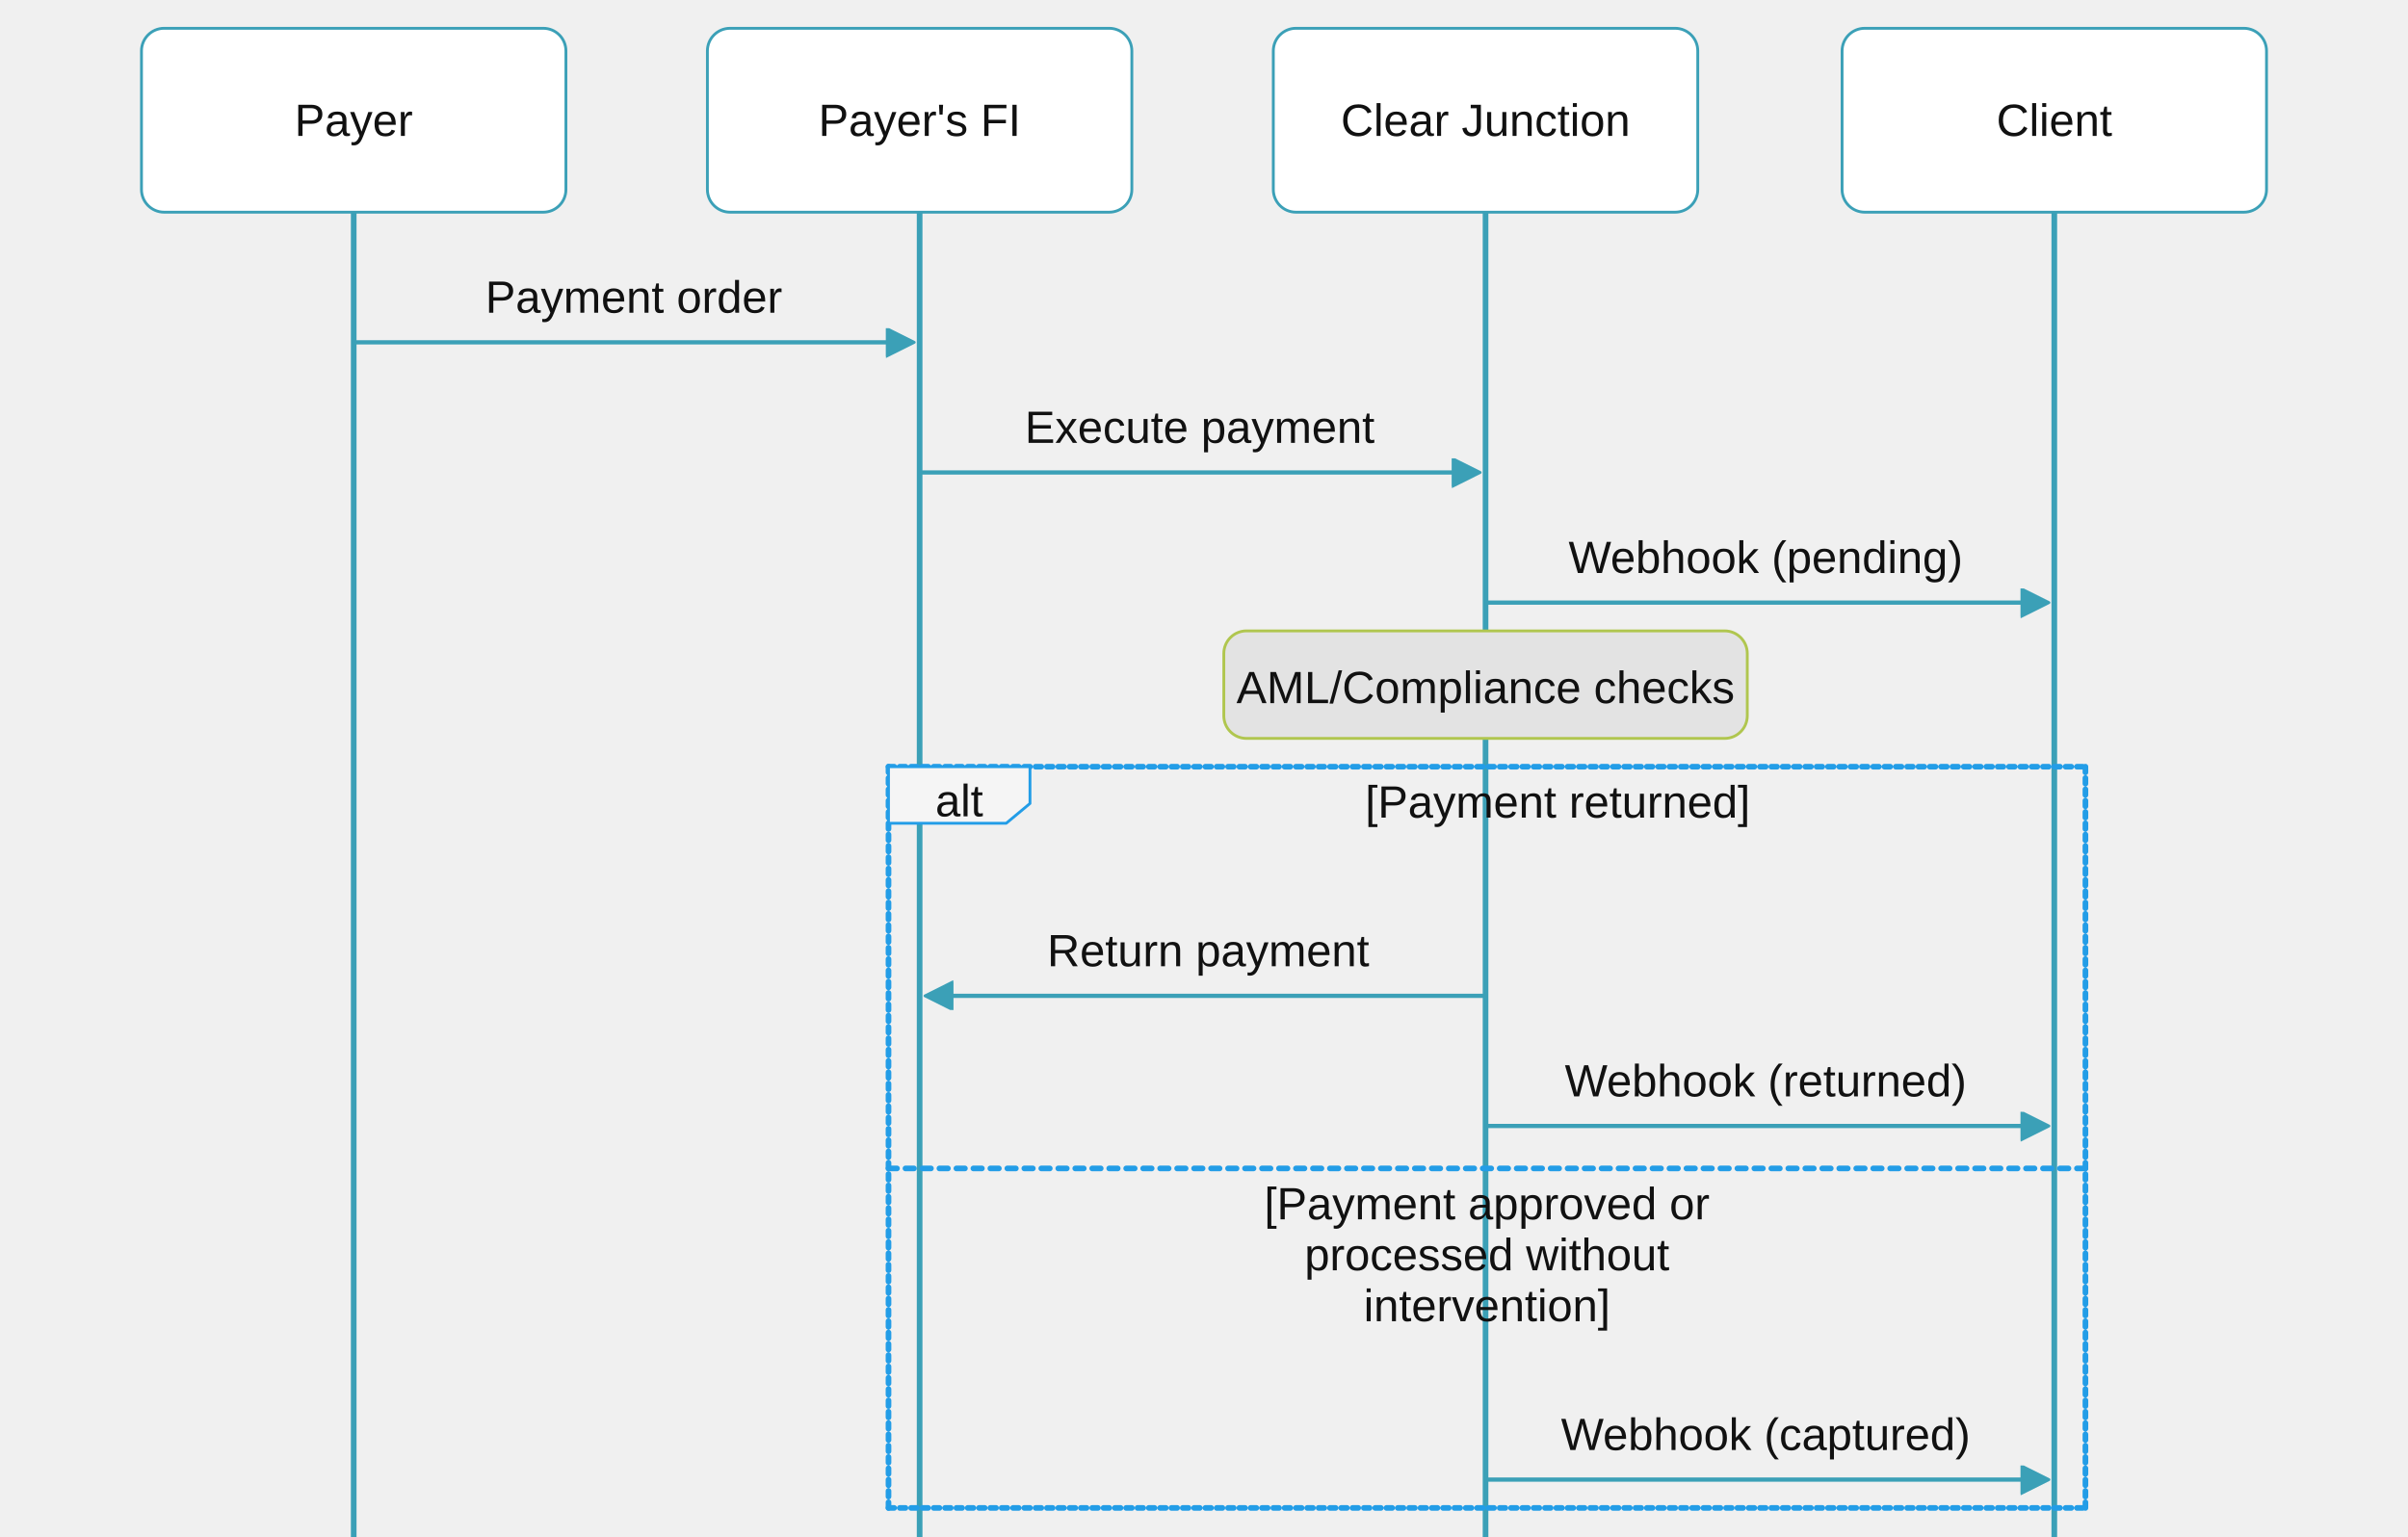
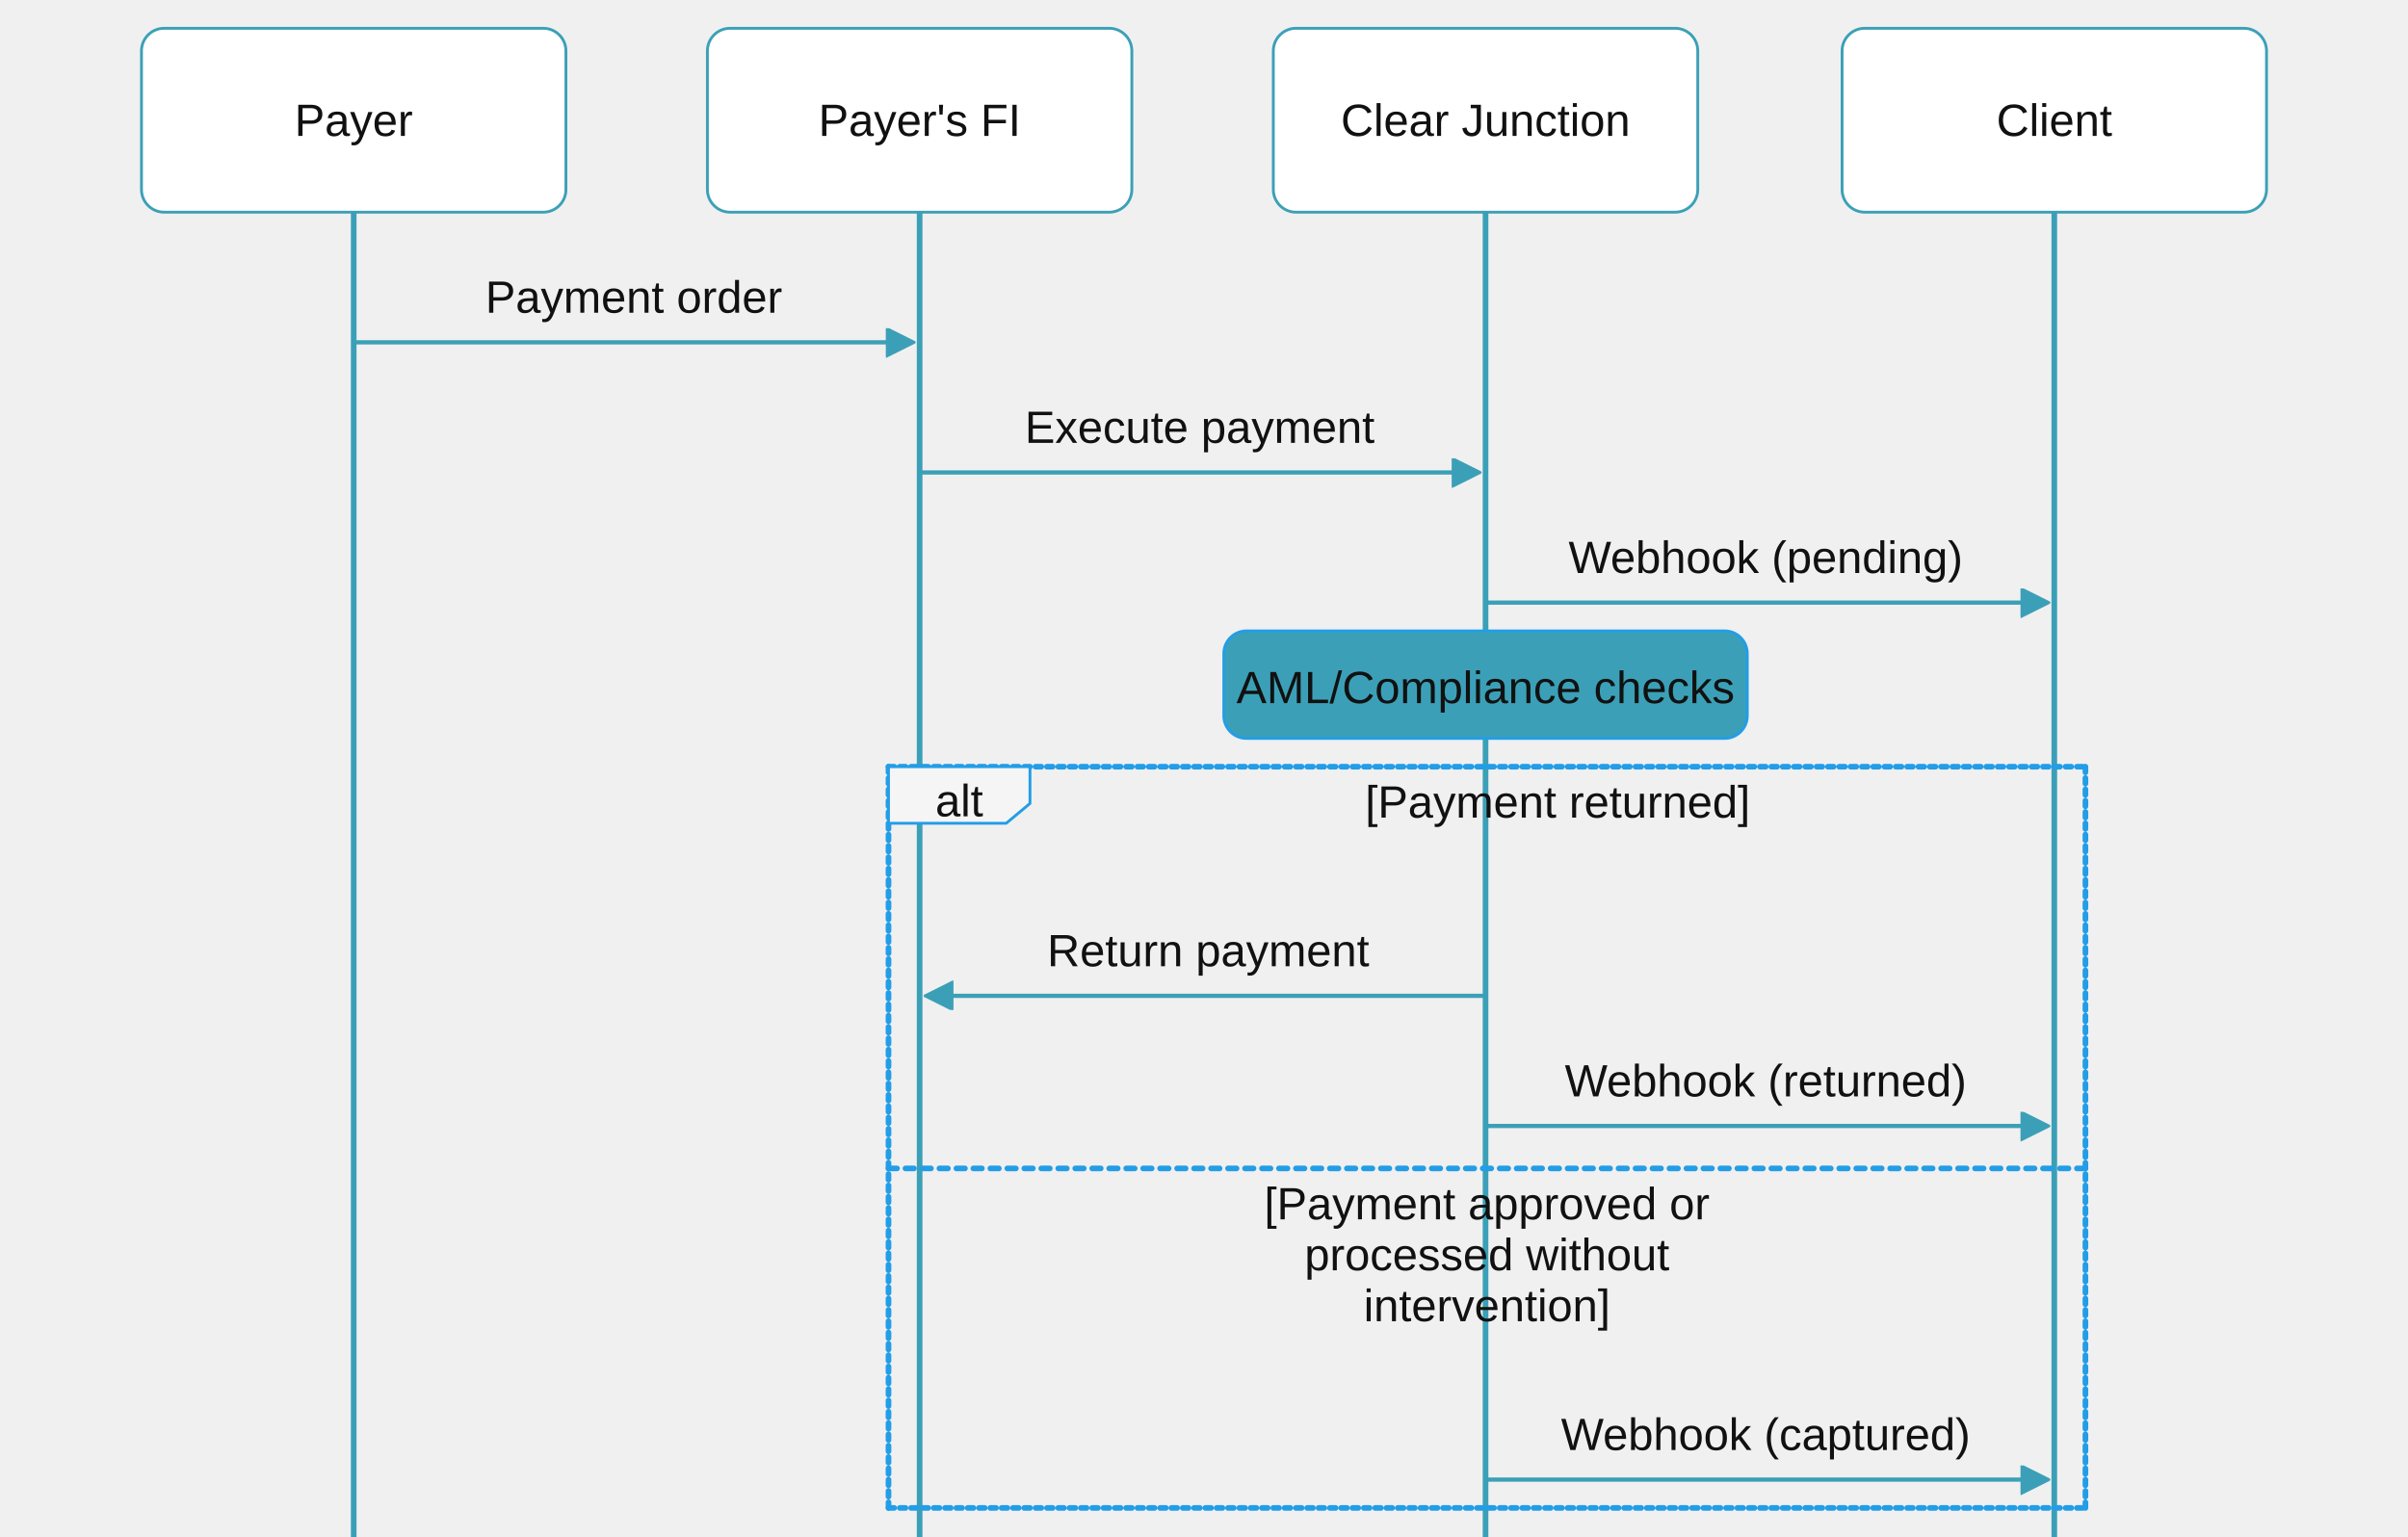
<svg xmlns="http://www.w3.org/2000/svg" aria-roledescription="sequence" role="graphics-document document" viewBox="-50 -10 851 543" style="max-width: 851px; background-color: transparent;" width="100%" id="my-svg">
  <g>
    <line stroke="#999" stroke-width="0.5px" class="200" y2="2000" x2="676" y1="5" x1="676" id="actor3" />
    <g id="root-3">
      <rect class="actor actor-top" ry="8" rx="8" name="Client" height="65" width="150" stroke="#666" fill="#eaeaea" y="0" x="601" />
      <text style="text-anchor: middle; font-size: 16px; font-weight: 400;" class="actor" alignment-baseline="central" dominant-baseline="central" y="32.5" x="676">
        <tspan dy="0" x="676">Client</tspan>
      </text>
    </g>
  </g>
  <g>
    <line stroke="#999" stroke-width="0.5px" class="200" y2="2000" x2="475" y1="5" x1="475" id="actor2" />
    <g id="root-2">
      <rect class="actor actor-top" ry="8" rx="8" name="CJ" height="65" width="150" stroke="#666" fill="#eaeaea" y="0" x="400" />
      <text style="text-anchor: middle; font-size: 16px; font-weight: 400;" class="actor" alignment-baseline="central" dominant-baseline="central" y="32.5" x="475">
        <tspan dy="0" x="475">Clear Junction</tspan>
      </text>
    </g>
  </g>
  <g>
    <line stroke="#999" stroke-width="0.5px" class="200" y2="2000" x2="275" y1="5" x1="275" id="actor1" />
    <g id="root-1">
      <rect class="actor actor-top" ry="8" rx="8" name="PayerFI" height="65" width="150" stroke="#666" fill="#eaeaea" y="0" x="200" />
      <text style="text-anchor: middle; font-size: 16px; font-weight: 400;" class="actor" alignment-baseline="central" dominant-baseline="central" y="32.5" x="275">
        <tspan dy="0" x="275">Payer's FI</tspan>
      </text>
    </g>
  </g>
  <g>
    <line stroke="#999" stroke-width="0.5px" class="200" y2="2000" x2="75" y1="5" x1="75" id="actor0" />
    <g id="root-0">
      <rect class="actor actor-top" ry="8" rx="8" name="Payer" height="65" width="150" stroke="#666" fill="#eaeaea" y="0" x="0" />
      <text style="text-anchor: middle; font-size: 16px; font-weight: 400;" class="actor" alignment-baseline="central" dominant-baseline="central" y="32.5" x="75">
        <tspan dy="0" x="75">Payer</tspan>
      </text>
    </g>
  </g>
-   <style>#my-svg{font-family:Figtree,Arial,sans-serif;font-size:16px;fill:#111111;}#my-svg .error-icon{fill:#EBF5FC;}#my-svg .error-text{fill:#111111;stroke:#111111;}#my-svg .edge-thickness-normal{stroke-width:2px;}#my-svg .edge-thickness-thick{stroke-width:3.5px;}#my-svg .edge-pattern-solid{stroke-dasharray:0;}#my-svg .edge-pattern-dashed{stroke-dasharray:3;}#my-svg .edge-pattern-dotted{stroke-dasharray:2;}#my-svg .marker{fill:#1D1D1D;stroke:#1D1D1D;}#my-svg .marker.cross{stroke:#1D1D1D;}#my-svg svg{font-family:Figtree,Arial,sans-serif;font-size:16px;}#my-svg .actor{stroke:#3BA0B7;fill:#FFFFFF;}#my-svg text.actor&gt;tspan{fill:#111111;stroke:none;}#my-svg .actor-line{stroke:#3BA0B7;}#my-svg .messageLine0{stroke-width:1.5;stroke-dasharray:none;stroke:#3BA0B7;}#my-svg .messageLine1{stroke-width:1.5;stroke-dasharray:2,2;stroke:#3BA0B7;}#my-svg #arrowhead path{fill:#3BA0B7;stroke:#3BA0B7;}#my-svg .sequenceNumber{fill:#e2e2e2;}#my-svg #sequencenumber{fill:#3BA0B7;}#my-svg #crosshead path{fill:#3BA0B7;stroke:#3BA0B7;}#my-svg .messageText{fill:#111111;stroke:none;}#my-svg .labelBox{stroke:#239DE7;fill:#F5F5F5;}#my-svg .labelText,#my-svg .labelText&gt;tspan{fill:#111111;stroke:none;}#my-svg .loopText,#my-svg .loopText&gt;tspan{fill:#111111;stroke:none;}#my-svg .loopLine{stroke-width:2px;stroke-dasharray:2,2;stroke:#239DE7;fill:#239DE7;}#my-svg .note{stroke:#B0C64F;fill:#E3E3E3;}#my-svg .noteText,#my-svg .noteText&gt;tspan{fill:#111111;stroke:none;}#my-svg .activation0{fill:#81E3F9;stroke:#3BA0B7;}#my-svg .activation1{fill:#81E3F9;stroke:#3BA0B7;}#my-svg .activation2{fill:#81E3F9;stroke:#3BA0B7;}#my-svg .actorPopupMenu{position:absolute;}#my-svg .actorPopupMenuPanel{position:absolute;fill:#FFFFFF;box-shadow:0px 8px 16px 0px rgba(0,0,0,0.2);filter:drop-shadow(3px 5px 2px rgb(0 0 0 / 0.4));}#my-svg .actor-man line{stroke:#3BA0B7;fill:#FFFFFF;}#my-svg .actor-man circle,#my-svg line{stroke:#3BA0B7;fill:#FFFFFF;stroke-width:2px;}#my-svg .node rect,#my-svg .cluster rect,#my-svg .actor,#my-svg .note{rx:8px;ry:8px;stroke-linejoin:round;}#my-svg .labelBox{stroke-linejoin:round;}#my-svg .flowchart-link,#my-svg .edgePath .path,#my-svg .messageLine0,#my-svg .messageLine1,#my-svg .loopLine{stroke-linecap:round;stroke-linejoin:round;}#my-svg .arrowMarkerPath,#my-svg #arrowhead path{stroke-linejoin:round;}#my-svg :root{--mermaid-font-family:"trebuchet ms",verdana,arial,sans-serif;}</style>
+   <style>#my-svg{font-family:Figtree,Arial,sans-serif;font-size:16px;fill:#111111;}#my-svg .error-icon{fill:#EBF5FC;}#my-svg .error-text{fill:#111111;stroke:#111111;}#my-svg .edge-thickness-normal{stroke-width:2px;}#my-svg .edge-thickness-thick{stroke-width:3.5px;}#my-svg .edge-pattern-solid{stroke-dasharray:0;}#my-svg .edge-pattern-dashed{stroke-dasharray:3;}#my-svg .edge-pattern-dotted{stroke-dasharray:2;}#my-svg .marker{fill:#1D1D1D;stroke:#1D1D1D;}#my-svg .marker.cross{stroke:#1D1D1D;}#my-svg svg{font-family:Figtree,Arial,sans-serif;font-size:16px;}#my-svg .actor{stroke:#3BA0B7;fill:#FFFFFF;}#my-svg text.actor&gt;tspan{fill:#111111;stroke:none;}#my-svg .actor-line{stroke:#3BA0B7;}#my-svg .messageLine0{stroke-width:1.5;stroke-dasharray:none;stroke:#3BA0B7;}#my-svg .messageLine1{stroke-width:1.5;stroke-dasharray:2,2;stroke:#3BA0B7;}#my-svg #arrowhead path{fill:#3BA0B7;stroke:#3BA0B7;}#my-svg .sequenceNumber{fill:#e2e2e2;}#my-svg #sequencenumber{fill:#3BA0B7;}#my-svg #crosshead path{fill:#3BA0B7;stroke:#3BA0B7;}#my-svg .messageText{fill:#111111;stroke:none;}#my-svg .labelBox{stroke:#239DE7;fill:#F5F5F5;}#my-svg .labelText,#my-svg .labelText&gt;tspan{fill:#111111;stroke:none;}#my-svg .loopText,#my-svg .loopText&gt;tspan{fill:#111111;stroke:none;}#my-svg .loopLine{stroke-width:2px;stroke-dasharray:2,2;stroke:#239DE7;fill:#239DE7;}#my-svg .note{stroke:#239DE7;fill:#3BA0B7;}#my-svg .noteText,#my-svg .noteText&gt;tspan{fill:#111111;stroke:none;}#my-svg .activation0{fill:#81E3F9;stroke:#3BA0B7;}#my-svg .activation1{fill:#81E3F9;stroke:#3BA0B7;}#my-svg .activation2{fill:#81E3F9;stroke:#3BA0B7;}#my-svg .actorPopupMenu{position:absolute;}#my-svg .actorPopupMenuPanel{position:absolute;fill:#FFFFFF;box-shadow:0px 8px 16px 0px rgba(0,0,0,0.2);filter:drop-shadow(3px 5px 2px rgb(0 0 0 / 0.4));}#my-svg .actor-man line{stroke:#3BA0B7;fill:#FFFFFF;}#my-svg .actor-man circle,#my-svg line{stroke:#3BA0B7;fill:#FFFFFF;stroke-width:2px;}#my-svg .node rect,#my-svg .cluster rect,#my-svg .actor,#my-svg .note{rx:8px;ry:8px;stroke-linejoin:round;}#my-svg .labelBox{stroke-linejoin:round;}#my-svg .flowchart-link,#my-svg .edgePath .path,#my-svg .messageLine0,#my-svg .messageLine1,#my-svg .loopLine{stroke-linecap:round;stroke-linejoin:round;}#my-svg .arrowMarkerPath,#my-svg #arrowhead path{stroke-linejoin:round;}#my-svg :root{--mermaid-font-family:"trebuchet ms",verdana,arial,sans-serif;}</style>
  <g />
  <defs>
    <symbol height="24" width="24" id="computer">
      <path d="M2 2v13h20v-13h-20zm18 11h-16v-9h16v9zm-10.228 6l.466-1h3.524l.467 1h-4.457zm14.228 3h-24l2-6h2.104l-1.33 4h18.45l-1.297-4h2.073l2 6zm-5-10h-14v-7h14v7z" transform="scale(.5)" />
    </symbol>
  </defs>
  <defs>
    <symbol clip-rule="evenodd" fill-rule="evenodd" id="database">
      <path d="M12.258.001l.256.004.255.005.253.008.251.01.249.012.247.015.246.016.242.019.241.02.239.023.236.024.233.027.231.028.229.031.225.032.223.034.22.036.217.038.214.04.211.041.208.043.205.045.201.046.198.048.194.05.191.051.187.053.183.054.18.056.175.057.172.059.168.06.163.061.16.063.155.064.15.066.074.033.073.033.071.034.07.034.069.035.068.035.067.035.066.035.064.036.064.036.062.036.06.036.06.037.058.037.058.037.055.038.055.038.053.038.052.038.051.039.05.039.048.039.047.039.045.04.044.04.043.04.041.04.04.041.039.041.037.041.036.041.034.041.033.042.032.042.03.042.029.042.027.042.026.043.024.043.023.043.021.043.02.043.018.044.017.043.015.044.013.044.012.044.011.045.009.044.007.045.006.045.004.045.002.045.001.045v17l-.001.045-.002.045-.004.045-.006.045-.007.045-.009.044-.011.045-.012.044-.013.044-.015.044-.017.043-.018.044-.02.043-.021.043-.023.043-.024.043-.026.043-.027.042-.029.042-.03.042-.032.042-.033.042-.034.041-.036.041-.037.041-.039.041-.04.041-.041.04-.043.04-.044.04-.045.04-.047.039-.048.039-.05.039-.051.039-.052.038-.053.038-.055.038-.055.038-.058.037-.058.037-.06.037-.06.036-.062.036-.064.036-.064.036-.066.035-.067.035-.068.035-.069.035-.07.034-.071.034-.073.033-.074.033-.15.066-.155.064-.16.063-.163.061-.168.06-.172.059-.175.057-.18.056-.183.054-.187.053-.191.051-.194.05-.198.048-.201.046-.205.045-.208.043-.211.041-.214.04-.217.038-.22.036-.223.034-.225.032-.229.031-.231.028-.233.027-.236.024-.239.023-.241.02-.242.019-.246.016-.247.015-.249.012-.251.01-.253.008-.255.005-.256.004-.258.001-.258-.001-.256-.004-.255-.005-.253-.008-.251-.01-.249-.012-.247-.015-.245-.016-.243-.019-.241-.02-.238-.023-.236-.024-.234-.027-.231-.028-.228-.031-.226-.032-.223-.034-.22-.036-.217-.038-.214-.04-.211-.041-.208-.043-.204-.045-.201-.046-.198-.048-.195-.05-.19-.051-.187-.053-.184-.054-.179-.056-.176-.057-.172-.059-.167-.06-.164-.061-.159-.063-.155-.064-.151-.066-.074-.033-.072-.033-.072-.034-.07-.034-.069-.035-.068-.035-.067-.035-.066-.035-.064-.036-.063-.036-.062-.036-.061-.036-.06-.037-.058-.037-.057-.037-.056-.038-.055-.038-.053-.038-.052-.038-.051-.039-.049-.039-.049-.039-.046-.039-.046-.04-.044-.04-.043-.04-.041-.04-.04-.041-.039-.041-.037-.041-.036-.041-.034-.041-.033-.042-.032-.042-.03-.042-.029-.042-.027-.042-.026-.043-.024-.043-.023-.043-.021-.043-.02-.043-.018-.044-.017-.043-.015-.044-.013-.044-.012-.044-.011-.045-.009-.044-.007-.045-.006-.045-.004-.045-.002-.045-.001-.045v-17l.001-.045.002-.045.004-.045.006-.045.007-.045.009-.044.011-.045.012-.044.013-.044.015-.044.017-.043.018-.044.02-.043.021-.043.023-.043.024-.043.026-.043.027-.042.029-.042.03-.042.032-.042.033-.042.034-.041.036-.041.037-.041.039-.041.04-.041.041-.04.043-.04.044-.04.046-.04.046-.039.049-.039.049-.039.051-.039.052-.038.053-.038.055-.038.056-.038.057-.037.058-.037.06-.037.061-.036.062-.036.063-.036.064-.036.066-.035.067-.035.068-.035.069-.035.07-.034.072-.034.072-.033.074-.033.151-.066.155-.064.159-.063.164-.061.167-.06.172-.059.176-.057.179-.056.184-.054.187-.053.19-.051.195-.05.198-.048.201-.046.204-.045.208-.043.211-.041.214-.04.217-.038.22-.036.223-.034.226-.032.228-.031.231-.028.234-.027.236-.024.238-.023.241-.02.243-.019.245-.016.247-.015.249-.012.251-.01.253-.008.255-.005.256-.004.258-.001.258.001zm-9.258 20.499v.01l.001.021.003.021.004.022.005.021.006.022.007.022.009.023.01.022.011.023.012.023.013.023.015.023.016.024.017.023.018.024.019.024.021.024.022.025.023.024.024.025.052.049.056.05.061.051.066.051.07.051.075.051.079.052.084.052.088.052.092.052.097.052.102.051.105.052.11.052.114.051.119.051.123.051.127.05.131.05.135.05.139.048.144.049.147.047.152.047.155.047.16.045.163.045.167.043.171.043.176.041.178.041.183.039.187.039.19.037.194.035.197.035.202.033.204.031.209.03.212.029.216.027.219.025.222.024.226.021.23.02.233.018.236.016.24.015.243.012.246.01.249.008.253.005.256.004.259.001.26-.001.257-.004.254-.005.25-.008.247-.011.244-.012.241-.014.237-.016.233-.018.231-.021.226-.021.224-.024.22-.026.216-.027.212-.028.21-.031.205-.031.202-.034.198-.034.194-.036.191-.037.187-.039.183-.04.179-.04.175-.042.172-.043.168-.044.163-.045.16-.046.155-.046.152-.047.148-.048.143-.049.139-.049.136-.05.131-.05.126-.05.123-.051.118-.052.114-.051.11-.052.106-.052.101-.052.096-.052.092-.052.088-.053.083-.051.079-.052.074-.052.07-.051.065-.051.06-.051.056-.05.051-.05.023-.024.023-.025.021-.024.02-.024.019-.024.018-.024.017-.024.015-.023.014-.024.013-.023.012-.023.01-.023.01-.022.008-.022.006-.022.006-.022.004-.022.004-.021.001-.021.001-.021v-4.127l-.077.055-.08.053-.083.054-.085.053-.087.052-.09.052-.093.051-.095.05-.097.05-.1.049-.102.049-.105.048-.106.047-.109.047-.111.046-.114.045-.115.045-.118.044-.12.043-.122.042-.124.042-.126.041-.128.04-.13.04-.132.038-.134.038-.135.037-.138.037-.139.035-.142.035-.143.034-.144.033-.147.032-.148.031-.15.03-.151.03-.153.029-.154.027-.156.027-.158.026-.159.025-.161.024-.162.023-.163.022-.165.021-.166.02-.167.019-.169.018-.169.017-.171.016-.173.015-.173.014-.175.013-.175.012-.177.011-.178.01-.179.008-.179.008-.181.006-.182.005-.182.004-.184.003-.184.002h-.37l-.184-.002-.184-.003-.182-.004-.182-.005-.181-.006-.179-.008-.179-.008-.178-.01-.176-.011-.176-.012-.175-.013-.173-.014-.172-.015-.171-.016-.17-.017-.169-.018-.167-.019-.166-.02-.165-.021-.163-.022-.162-.023-.161-.024-.159-.025-.157-.026-.156-.027-.155-.027-.153-.029-.151-.03-.15-.03-.148-.031-.146-.032-.145-.033-.143-.034-.141-.035-.14-.035-.137-.037-.136-.037-.134-.038-.132-.038-.13-.04-.128-.04-.126-.041-.124-.042-.122-.042-.12-.044-.117-.043-.116-.045-.113-.045-.112-.046-.109-.047-.106-.047-.105-.048-.102-.049-.1-.049-.097-.05-.095-.05-.093-.052-.09-.051-.087-.052-.085-.053-.083-.054-.08-.054-.077-.054v4.127zm0-5.654v.011l.001.021.003.021.004.021.005.022.006.022.007.022.009.022.01.022.011.023.012.023.013.023.015.024.016.023.017.024.018.024.019.024.021.024.022.024.023.025.024.024.052.05.056.05.061.05.066.051.07.051.075.052.079.051.084.052.088.052.092.052.097.052.102.052.105.052.11.051.114.051.119.052.123.05.127.051.131.05.135.049.139.049.144.048.147.048.152.047.155.046.16.045.163.045.167.044.171.042.176.042.178.04.183.04.187.038.19.037.194.036.197.034.202.033.204.032.209.03.212.028.216.027.219.025.222.024.226.022.23.02.233.018.236.016.24.014.243.012.246.01.249.008.253.006.256.003.259.001.26-.001.257-.003.254-.006.25-.008.247-.01.244-.012.241-.015.237-.016.233-.018.231-.02.226-.022.224-.024.22-.025.216-.027.212-.029.21-.03.205-.032.202-.033.198-.035.194-.036.191-.037.187-.039.183-.039.179-.041.175-.042.172-.043.168-.044.163-.045.16-.045.155-.047.152-.047.148-.048.143-.048.139-.05.136-.049.131-.05.126-.051.123-.051.118-.051.114-.052.11-.052.106-.052.101-.052.096-.052.092-.052.088-.052.083-.052.079-.052.074-.051.07-.052.065-.051.06-.05.056-.051.051-.049.023-.025.023-.024.021-.025.02-.024.019-.024.018-.024.017-.024.015-.023.014-.023.013-.024.012-.022.01-.023.01-.023.008-.022.006-.022.006-.022.004-.021.004-.022.001-.021.001-.021v-4.139l-.077.054-.08.054-.083.054-.085.052-.087.053-.09.051-.093.051-.095.051-.097.05-.1.049-.102.049-.105.048-.106.047-.109.047-.111.046-.114.045-.115.044-.118.044-.12.044-.122.042-.124.042-.126.041-.128.04-.13.039-.132.039-.134.038-.135.037-.138.036-.139.036-.142.035-.143.033-.144.033-.147.033-.148.031-.15.03-.151.03-.153.028-.154.028-.156.027-.158.026-.159.025-.161.024-.162.023-.163.022-.165.021-.166.02-.167.019-.169.018-.169.017-.171.016-.173.015-.173.014-.175.013-.175.012-.177.011-.178.009-.179.009-.179.007-.181.007-.182.005-.182.004-.184.003-.184.002h-.37l-.184-.002-.184-.003-.182-.004-.182-.005-.181-.007-.179-.007-.179-.009-.178-.009-.176-.011-.176-.012-.175-.013-.173-.014-.172-.015-.171-.016-.17-.017-.169-.018-.167-.019-.166-.02-.165-.021-.163-.022-.162-.023-.161-.024-.159-.025-.157-.026-.156-.027-.155-.028-.153-.028-.151-.03-.15-.03-.148-.031-.146-.033-.145-.033-.143-.033-.141-.035-.14-.036-.137-.036-.136-.037-.134-.038-.132-.039-.13-.039-.128-.04-.126-.041-.124-.042-.122-.043-.12-.043-.117-.044-.116-.044-.113-.046-.112-.046-.109-.046-.106-.047-.105-.048-.102-.049-.1-.049-.097-.05-.095-.051-.093-.051-.09-.051-.087-.053-.085-.052-.083-.054-.08-.054-.077-.054v4.139zm0-5.666v.011l.001.02.003.022.004.021.005.022.006.021.007.022.009.023.01.022.011.023.012.023.013.023.015.023.016.024.017.024.018.023.019.024.021.025.022.024.023.024.024.025.052.05.056.05.061.05.066.051.07.051.075.052.079.051.084.052.088.052.092.052.097.052.102.052.105.051.11.052.114.051.119.051.123.051.127.05.131.05.135.05.139.049.144.048.147.048.152.047.155.046.16.045.163.045.167.043.171.043.176.042.178.04.183.04.187.038.19.037.194.036.197.034.202.033.204.032.209.03.212.028.216.027.219.025.222.024.226.021.23.02.233.018.236.017.24.014.243.012.246.01.249.008.253.006.256.003.259.001.26-.001.257-.003.254-.006.25-.008.247-.01.244-.013.241-.014.237-.016.233-.018.231-.02.226-.022.224-.024.22-.025.216-.027.212-.029.21-.03.205-.032.202-.033.198-.035.194-.036.191-.037.187-.039.183-.039.179-.041.175-.042.172-.043.168-.044.163-.045.16-.045.155-.047.152-.047.148-.048.143-.049.139-.049.136-.049.131-.051.126-.05.123-.051.118-.052.114-.051.11-.052.106-.052.101-.052.096-.052.092-.052.088-.052.083-.052.079-.052.074-.052.07-.051.065-.051.06-.051.056-.05.051-.049.023-.025.023-.025.021-.024.02-.024.019-.024.018-.024.017-.024.015-.023.014-.024.013-.023.012-.023.01-.022.01-.023.008-.022.006-.022.006-.022.004-.022.004-.021.001-.021.001-.021v-4.153l-.077.054-.08.054-.083.053-.085.053-.087.053-.09.051-.093.051-.095.051-.097.05-.1.049-.102.048-.105.048-.106.048-.109.046-.111.046-.114.046-.115.044-.118.044-.12.043-.122.043-.124.042-.126.041-.128.04-.13.039-.132.039-.134.038-.135.037-.138.036-.139.036-.142.034-.143.034-.144.033-.147.032-.148.032-.15.03-.151.03-.153.028-.154.028-.156.027-.158.026-.159.024-.161.024-.162.023-.163.023-.165.021-.166.02-.167.019-.169.018-.169.017-.171.016-.173.015-.173.014-.175.013-.175.012-.177.01-.178.01-.179.009-.179.007-.181.006-.182.006-.182.004-.184.003-.184.001-.185.001-.185-.001-.184-.001-.184-.003-.182-.004-.182-.006-.181-.006-.179-.007-.179-.009-.178-.01-.176-.01-.176-.012-.175-.013-.173-.014-.172-.015-.171-.016-.17-.017-.169-.018-.167-.019-.166-.02-.165-.021-.163-.023-.162-.023-.161-.024-.159-.024-.157-.026-.156-.027-.155-.028-.153-.028-.151-.03-.15-.03-.148-.032-.146-.032-.145-.033-.143-.034-.141-.034-.14-.036-.137-.036-.136-.037-.134-.038-.132-.039-.13-.039-.128-.041-.126-.041-.124-.041-.122-.043-.12-.043-.117-.044-.116-.044-.113-.046-.112-.046-.109-.046-.106-.048-.105-.048-.102-.048-.1-.05-.097-.049-.095-.051-.093-.051-.09-.052-.087-.052-.085-.053-.083-.053-.08-.054-.077-.054v4.153zm8.74-8.179l-.257.004-.254.005-.25.008-.247.011-.244.012-.241.014-.237.016-.233.018-.231.021-.226.022-.224.023-.22.026-.216.027-.212.028-.21.031-.205.032-.202.033-.198.034-.194.036-.191.038-.187.038-.183.04-.179.041-.175.042-.172.043-.168.043-.163.045-.16.046-.155.046-.152.048-.148.048-.143.048-.139.049-.136.05-.131.05-.126.051-.123.051-.118.051-.114.052-.11.052-.106.052-.101.052-.096.052-.092.052-.088.052-.083.052-.079.052-.074.051-.07.052-.065.051-.06.05-.056.05-.051.05-.023.025-.023.024-.021.024-.02.025-.019.024-.018.024-.017.023-.015.024-.014.023-.013.023-.012.023-.01.023-.01.022-.008.022-.006.023-.006.021-.004.022-.004.021-.001.021-.001.021.001.021.001.021.004.021.004.022.006.021.006.023.008.022.01.022.01.023.012.023.013.023.014.023.015.024.017.023.018.024.019.024.02.025.021.024.023.024.023.025.051.05.056.05.06.05.065.051.07.052.074.051.079.052.083.052.088.052.092.052.096.052.101.052.106.052.11.052.114.052.118.051.123.051.126.051.131.05.136.05.139.049.143.048.148.048.152.048.155.046.16.046.163.045.168.043.172.043.175.042.179.041.183.04.187.038.191.038.194.036.198.034.202.033.205.032.21.031.212.028.216.027.22.026.224.023.226.022.231.021.233.018.237.016.241.014.244.012.247.011.25.008.254.005.257.004.26.001.26-.001.257-.004.254-.005.25-.008.247-.011.244-.012.241-.014.237-.016.233-.018.231-.021.226-.022.224-.023.22-.026.216-.027.212-.028.21-.031.205-.032.202-.033.198-.034.194-.036.191-.038.187-.038.183-.04.179-.041.175-.042.172-.043.168-.043.163-.045.16-.046.155-.046.152-.048.148-.048.143-.048.139-.049.136-.05.131-.05.126-.051.123-.051.118-.051.114-.052.11-.052.106-.052.101-.052.096-.052.092-.052.088-.052.083-.052.079-.052.074-.051.07-.052.065-.051.06-.05.056-.05.051-.05.023-.025.023-.024.021-.024.02-.025.019-.024.018-.024.017-.023.015-.024.014-.023.013-.023.012-.023.01-.023.01-.022.008-.022.006-.023.006-.021.004-.022.004-.021.001-.021.001-.021-.001-.021-.001-.021-.004-.021-.004-.022-.006-.021-.006-.023-.008-.022-.01-.022-.01-.023-.012-.023-.013-.023-.014-.023-.015-.024-.017-.023-.018-.024-.019-.024-.02-.025-.021-.024-.023-.024-.023-.025-.051-.05-.056-.05-.06-.05-.065-.051-.07-.052-.074-.051-.079-.052-.083-.052-.088-.052-.092-.052-.096-.052-.101-.052-.106-.052-.11-.052-.114-.052-.118-.051-.123-.051-.126-.051-.131-.05-.136-.05-.139-.049-.143-.048-.148-.048-.152-.048-.155-.046-.16-.046-.163-.045-.168-.043-.172-.043-.175-.042-.179-.041-.183-.04-.187-.038-.191-.038-.194-.036-.198-.034-.202-.033-.205-.032-.21-.031-.212-.028-.216-.027-.22-.026-.224-.023-.226-.022-.231-.021-.233-.018-.237-.016-.241-.014-.244-.012-.247-.011-.25-.008-.254-.005-.257-.004-.26-.001-.26.001z" transform="scale(.5)" />
    </symbol>
  </defs>
  <defs>
    <symbol height="24" width="24" id="clock">
      <path d="M12 2c5.514 0 10 4.486 10 10s-4.486 10-10 10-10-4.486-10-10 4.486-10 10-10zm0-2c-6.627 0-12 5.373-12 12s5.373 12 12 12 12-5.373 12-12-5.373-12-12-12zm5.848 12.459c.202.038.202.333.001.372-1.907.361-6.045 1.111-6.547 1.111-.719 0-1.301-.582-1.301-1.301 0-.512.77-5.447 1.125-7.445.034-.192.312-.181.343.014l.985 6.238 5.394 1.011z" transform="scale(.5)" />
    </symbol>
  </defs>
  <defs>
    <marker orient="auto" markerHeight="12" markerWidth="12" markerUnits="userSpaceOnUse" refY="5" refX="7.9" id="arrowhead">
      <path d="M 0 0 L 10 5 L 0 10 z" />
    </marker>
  </defs>
  <defs>
    <marker refY="4.5" refX="4" orient="auto" markerHeight="8" markerWidth="15" id="crosshead">
      <path style="stroke-dasharray: 0, 0;" d="M 1,2 L 6,7 M 6,2 L 1,7" stroke-width="1pt" stroke="#000000" fill="none" />
    </marker>
  </defs>
  <defs>
    <marker orient="auto" markerHeight="28" markerWidth="20" refY="7" refX="15.5" id="filled-head">
      <path d="M 18,7 L9,13 L14,7 L9,1 Z" />
    </marker>
  </defs>
  <defs>
    <marker orient="auto" markerHeight="40" markerWidth="60" refY="15" refX="15" id="sequencenumber">
      <circle r="6" cy="15" cx="15" />
    </marker>
  </defs>
  <g>
    <rect class="note" ry="8" rx="8" height="38" width="185" stroke="#666" fill="#EDF2AE" y="213" x="382.5" />
    <text style="font-size: 16px; font-weight: 400;" dy="1em" class="noteText" alignment-baseline="middle" dominant-baseline="middle" text-anchor="middle" y="218" x="475">
      <tspan x="475">AML/Compliance checks</tspan>
    </text>
  </g>
  <g>
    <line class="loopLine" y2="261" x2="687" y1="261" x1="264" stroke-linecap="round" stroke-linejoin="round" />
    <line class="loopLine" y2="523" x2="687" y1="261" x1="687" stroke-linecap="round" stroke-linejoin="round" />
    <line class="loopLine" y2="523" x2="687" y1="523" x1="264" stroke-linecap="round" stroke-linejoin="round" />
    <line class="loopLine" y2="523" x2="264" y1="261" x1="264" stroke-linecap="round" stroke-linejoin="round" />
    <line style="stroke-dasharray: 3, 3;" class="loopLine" y2="403" x2="687" y1="403" x1="264" stroke-linecap="round" stroke-linejoin="round" />
    <polygon class="labelBox" points="264,261 314,261 314,274 305.6,281 264,281" />
    <text style="font-size: 16px; font-weight: 400;" class="labelText" alignment-baseline="middle" dominant-baseline="middle" text-anchor="middle" y="274" x="289">alt</text>
    <text style="font-size: 16px; font-weight: 400;" class="loopText" text-anchor="middle" y="279" x="500.5">
      <tspan x="500.5">[Payment returned]</tspan>
    </text>
    <text style="font-size: 16px; font-weight: 400;" class="loopText" text-anchor="middle" y="421" x="475.5">[Payment approved or</text>
    <text style="font-size: 16px; font-weight: 400;" class="loopText" text-anchor="middle" y="439" x="475.5">processed without</text>
    <text style="font-size: 16px; font-weight: 400;" class="loopText" text-anchor="middle" y="457" x="475.5">intervention]</text>
  </g>
  <text style="font-size: 16px; font-weight: 400;" dy="1em" class="messageText" alignment-baseline="middle" dominant-baseline="middle" text-anchor="middle" y="80" x="174">Payment order</text>
  <line style="fill: none;" marker-end="url(#arrowhead)" stroke="none" stroke-width="2" class="messageLine0" y2="111" x2="271" y1="111" x1="76" stroke-linecap="round" stroke-linejoin="round" />
  <text style="font-size: 16px; font-weight: 400;" dy="1em" class="messageText" alignment-baseline="middle" dominant-baseline="middle" text-anchor="middle" y="126" x="374">Execute payment</text>
  <line style="fill: none;" marker-end="url(#arrowhead)" stroke="none" stroke-width="2" class="messageLine0" y2="157" x2="471" y1="157" x1="276" stroke-linecap="round" stroke-linejoin="round" />
  <text style="font-size: 16px; font-weight: 400;" dy="1em" class="messageText" alignment-baseline="middle" dominant-baseline="middle" text-anchor="middle" y="172" x="574">Webhook (pending)</text>
  <line style="fill: none;" marker-end="url(#arrowhead)" stroke="none" stroke-width="2" class="messageLine0" y2="203" x2="672" y1="203" x1="476" stroke-linecap="round" stroke-linejoin="round" />
  <text style="font-size: 16px; font-weight: 400;" dy="1em" class="messageText" alignment-baseline="middle" dominant-baseline="middle" text-anchor="middle" y="311" x="377">Return payment</text>
  <line style="fill: none;" marker-end="url(#arrowhead)" stroke="none" stroke-width="2" class="messageLine0" y2="342" x2="279" y1="342" x1="474" stroke-linecap="round" stroke-linejoin="round" />
  <text style="font-size: 16px; font-weight: 400;" dy="1em" class="messageText" alignment-baseline="middle" dominant-baseline="middle" text-anchor="middle" y="357" x="574">Webhook (returned)</text>
  <line style="fill: none;" marker-end="url(#arrowhead)" stroke="none" stroke-width="2" class="messageLine0" y2="388" x2="672" y1="388" x1="476" stroke-linecap="round" stroke-linejoin="round" />
  <text style="font-size: 16px; font-weight: 400;" dy="1em" class="messageText" alignment-baseline="middle" dominant-baseline="middle" text-anchor="middle" y="482" x="574">Webhook (captured)</text>
  <line style="fill: none;" marker-end="url(#arrowhead)" stroke="none" stroke-width="2" class="messageLine0" y2="513" x2="672" y1="513" x1="476" stroke-linecap="round" stroke-linejoin="round" />
</svg>
